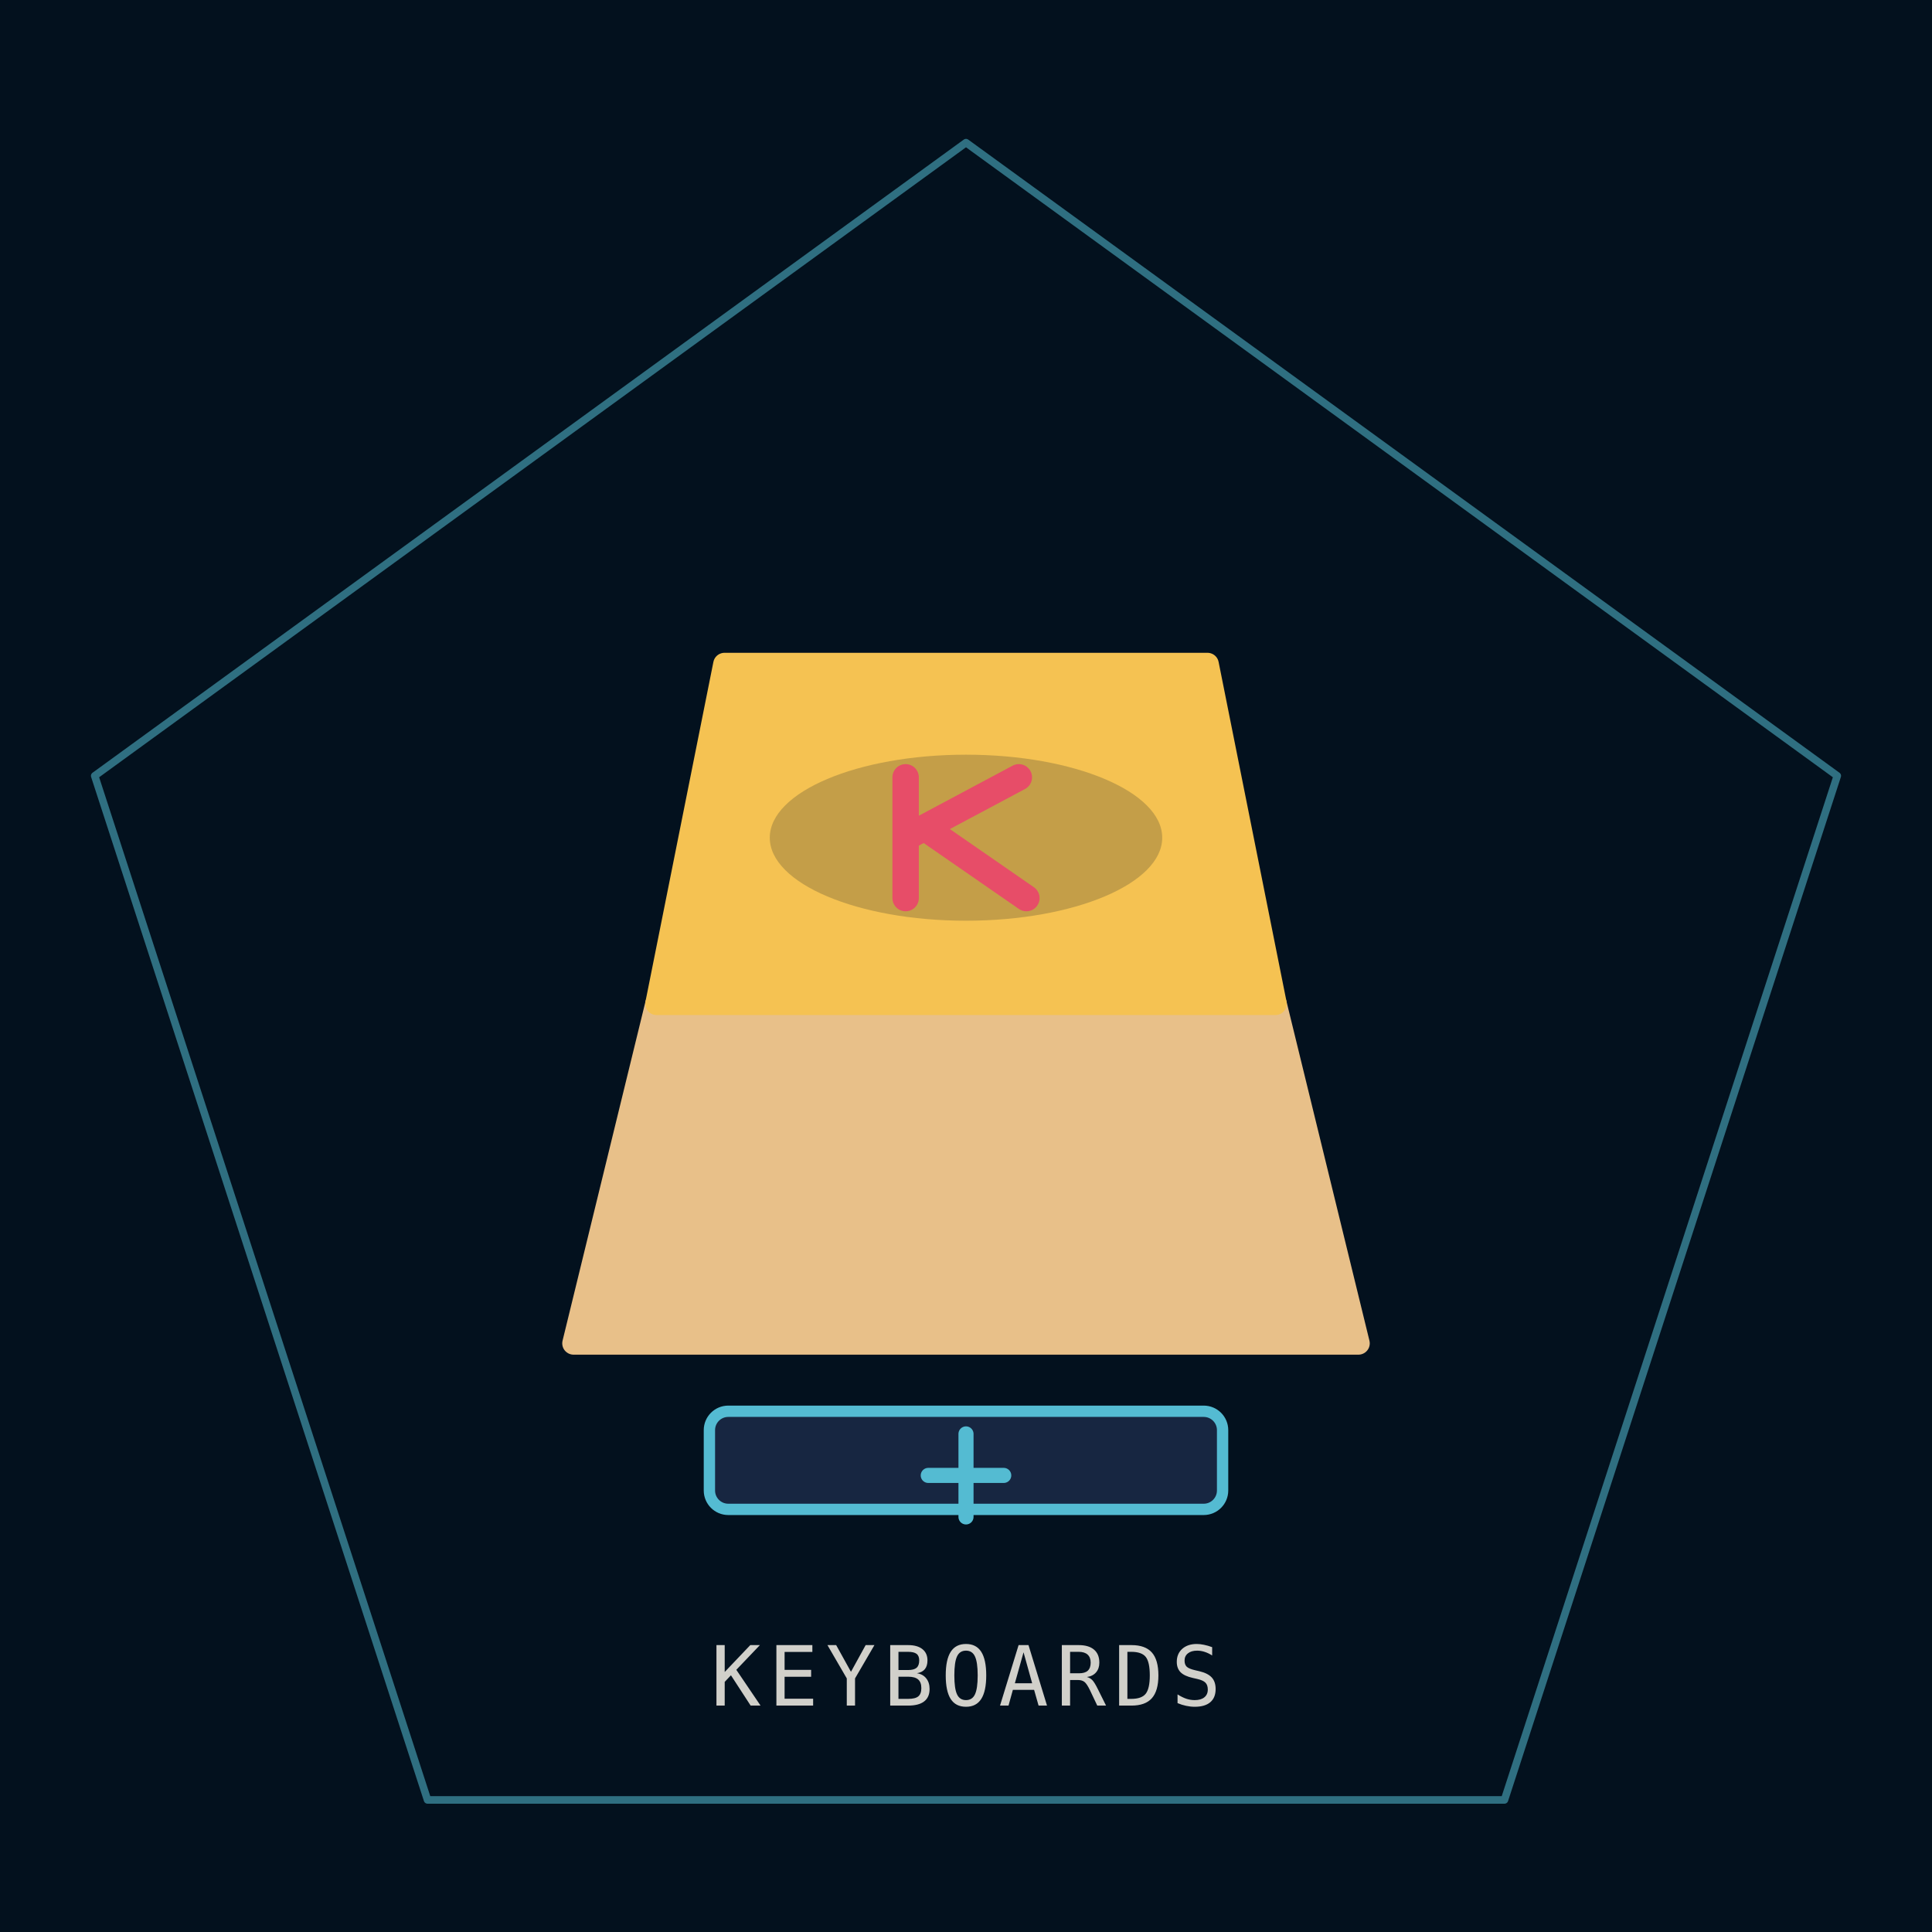
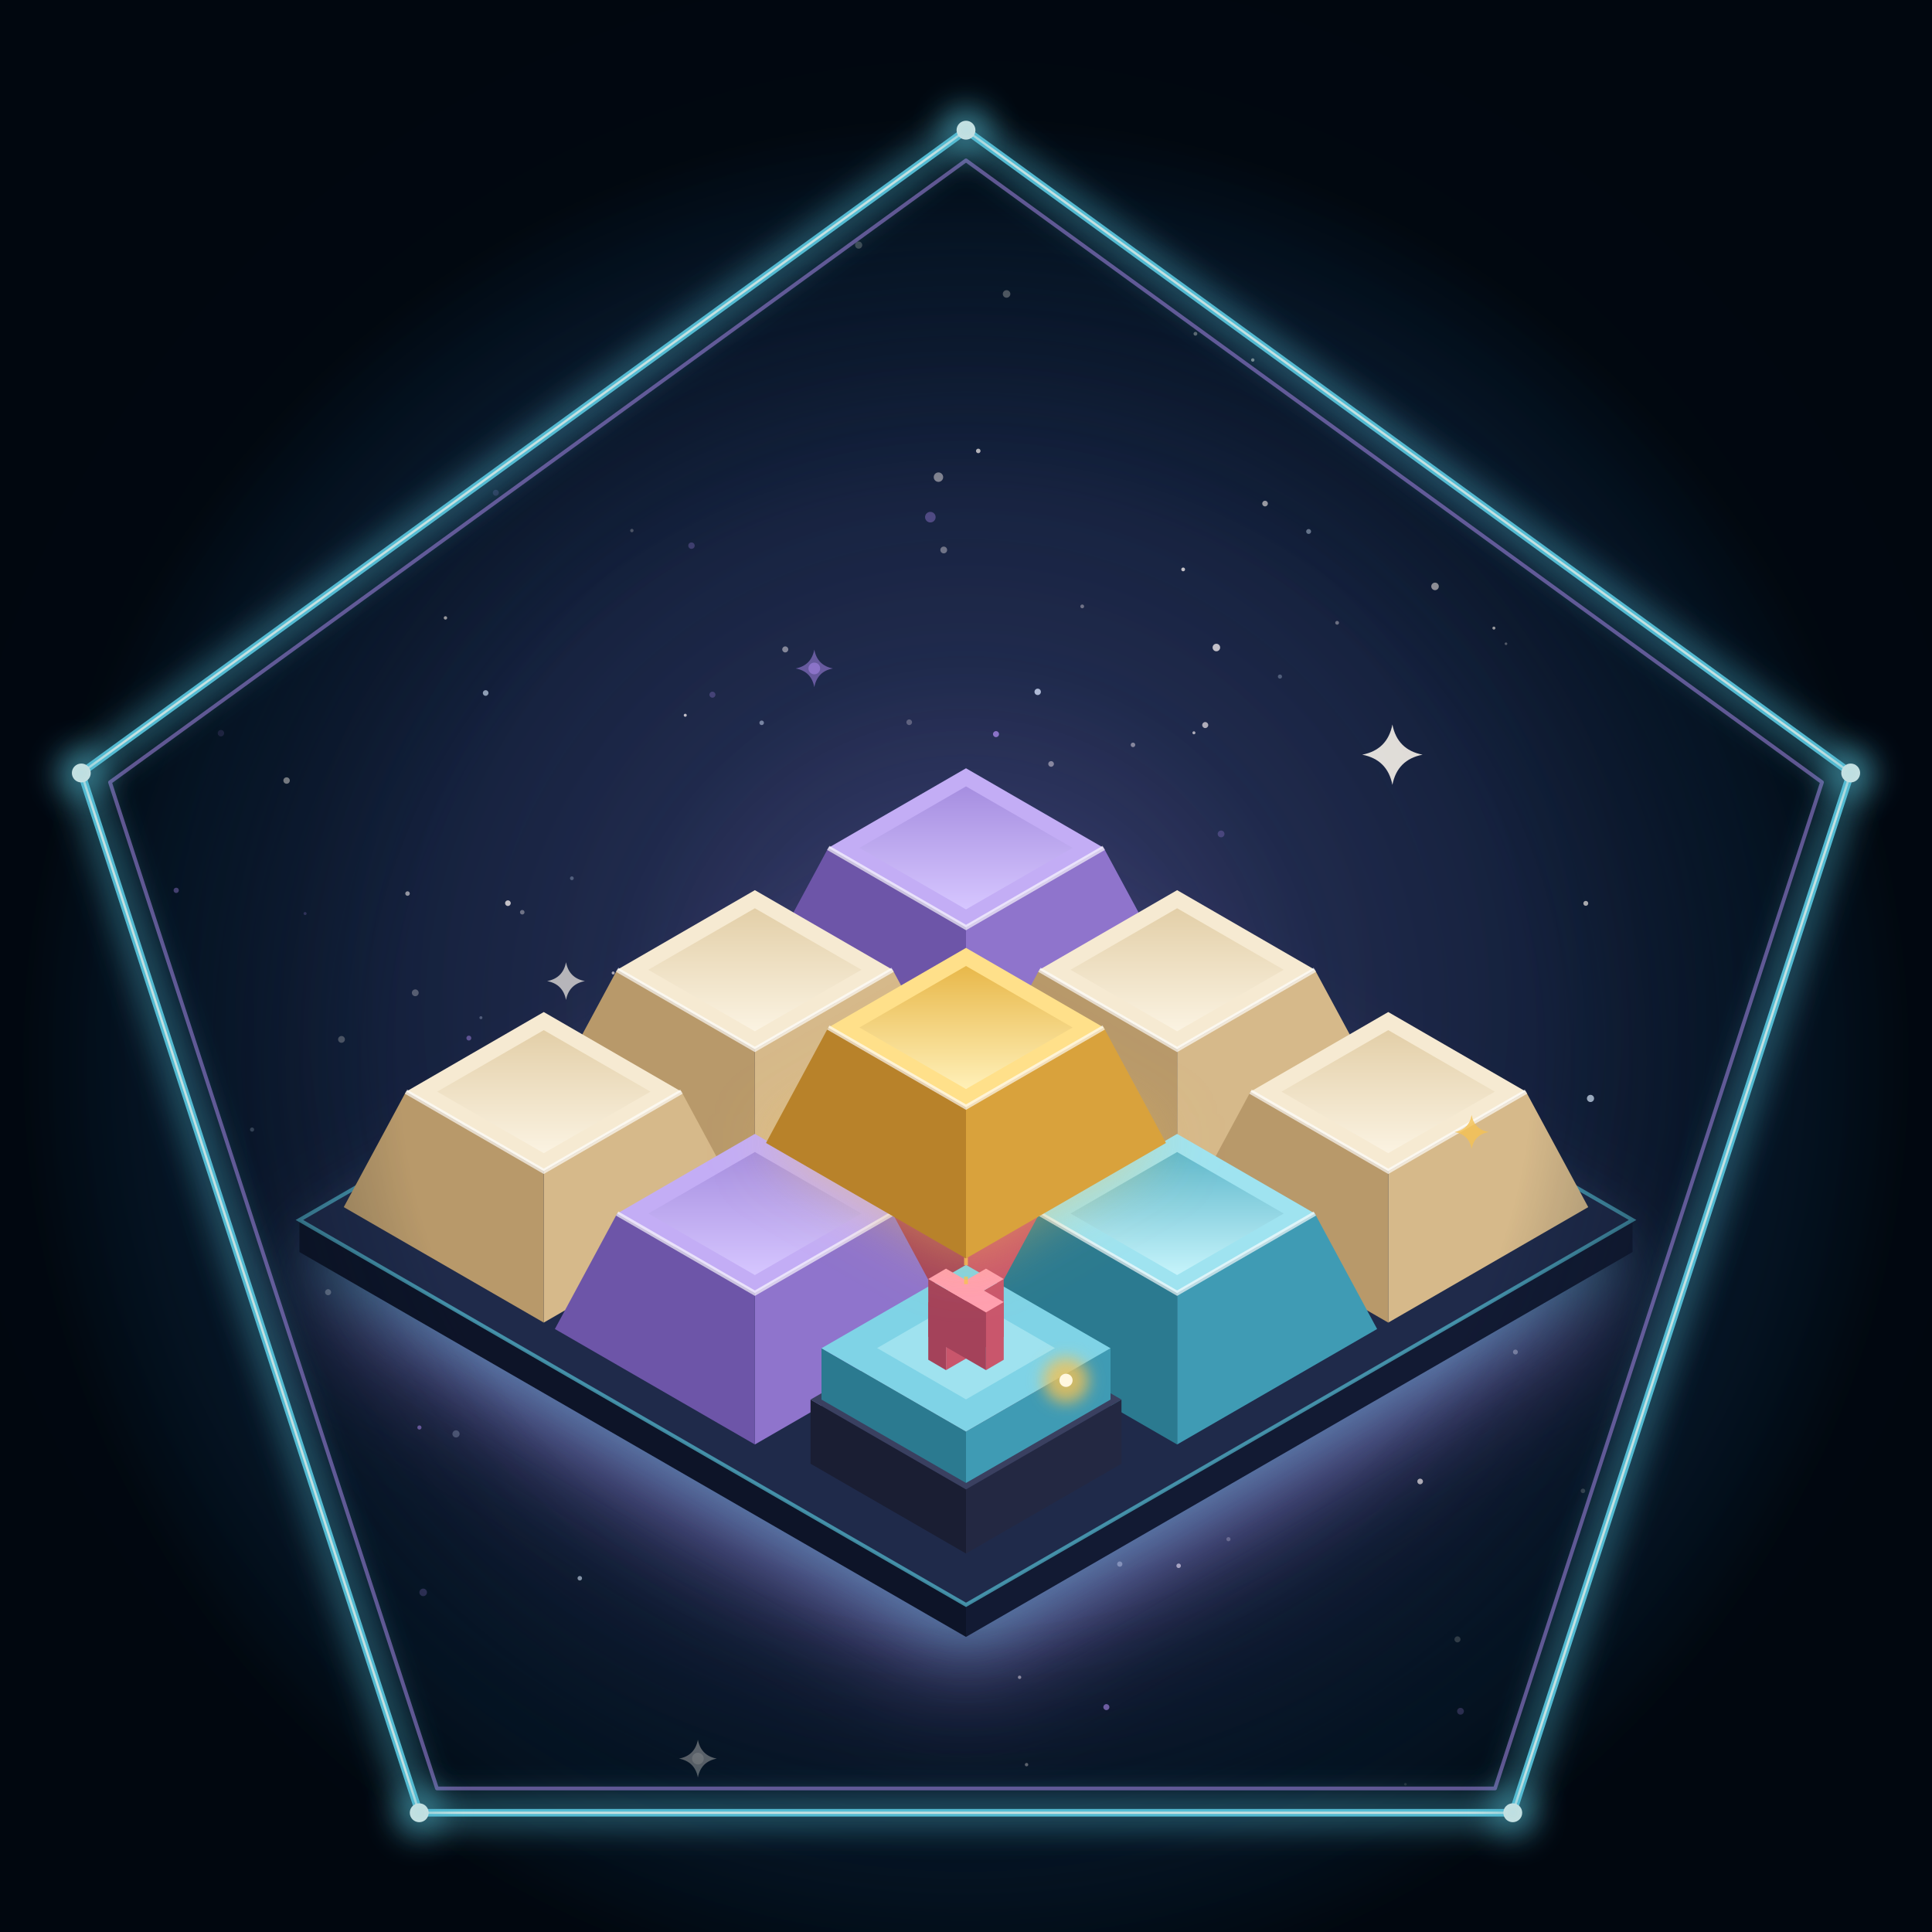
- <svg xmlns="http://www.w3.org/2000/svg" width="512" height="512" viewBox="0 0 512 512">
-   <rect width="512" height="512" fill="#03111e" />
-   <polygon points="256,37.8 486.9,205.6 398.7,477 113.3,477 25.1,205.6" fill="none" stroke="#54bbd2" stroke-opacity="0.55" stroke-width="2" stroke-linejoin="round" />
-   <rect x="188" y="374" width="136" height="26" rx="5" fill="#172641" stroke="#54bbd2" stroke-width="3" />
-   <path d="M256 380 v22 M246 391 h20" stroke="#54bbd2" stroke-width="4" stroke-linecap="round" />
-   <path d="M174 266 L338 266 L360 356 L152 356 Z" fill="#e8c089" stroke="#e8c089" stroke-width="6" stroke-linejoin="round" />
-   <path d="M192 176 L320 176 L338 266 L174 266 Z" fill="#f5c252" stroke="#f5c252" stroke-width="6" stroke-linejoin="round" />
-   <ellipse cx="256" cy="222" rx="52" ry="22" fill="#03111e" fill-opacity="0.2" />
-   <path d="M240 206 V238 M240 222 L270 206 M246 220 L272 238" stroke="#e74d68" stroke-width="7" stroke-linecap="round" fill="none" />
-   <text x="256" y="452" text-anchor="middle" font-family="'Fira Code', ui-monospace, monospace" font-size="22" letter-spacing="2" fill="#f6f1e9" fill-opacity="0.85">KEYBOARDS</text>
+ <svg xmlns="http://www.w3.org/2000/svg" width="1024" height="1024" viewBox="0 0 1024 1024">
+   <defs>
+     <radialGradient id="bgG" gradientUnits="userSpaceOnUse" cx="512" cy="522" r="560" fx="512" fy="522">
+       <stop offset="0" stop-color="#10223f" stop-opacity="1" />
+       <stop offset="0.55" stop-color="#0b1a31" stop-opacity="1" />
+       <stop offset="1" stop-color="#03111e" stop-opacity="1" />
+     </radialGradient>
+     <radialGradient id="haloG" gradientUnits="userSpaceOnUse" cx="512" cy="542" r="430" fx="512" fy="542">
+       <stop offset="0" stop-color="#a383e3" stop-opacity="0.34" />
+       <stop offset="0.45" stop-color="#a383e3" stop-opacity="0.12" />
+       <stop offset="1" stop-color="#a383e3" stop-opacity="0" />
+     </radialGradient>
+     <radialGradient id="vigG" gradientUnits="userSpaceOnUse" cx="512" cy="562" r="500" fx="512" fy="562">
+       <stop offset="0.6" stop-color="#03111e" stop-opacity="0" />
+       <stop offset="0.86" stop-color="#03111e" stop-opacity="0.5" />
+       <stop offset="1" stop-color="#01070e" stop-opacity="0.92" />
+     </radialGradient>
+     <filter id="b2" x="-60%" y="-60%" width="220%" height="220%">
+       <feGaussianBlur stdDeviation="2" />
+     </filter>
+     <filter id="b4" x="-60%" y="-60%" width="220%" height="220%">
+       <feGaussianBlur stdDeviation="4" />
+     </filter>
+     <filter id="b8" x="-60%" y="-60%" width="220%" height="220%">
+       <feGaussianBlur stdDeviation="8" />
+     </filter>
+     <filter id="b16" x="-60%" y="-60%" width="220%" height="220%">
+       <feGaussianBlur stdDeviation="16" />
+     </filter>
+     <filter id="b30" x="-60%" y="-60%" width="220%" height="220%">
+       <feGaussianBlur stdDeviation="30" />
+     </filter>
+     <clipPath id="pent">
+       <polygon points="512,69 980.9,409.7 801.8,960.8 222.2,960.8 43.1,409.7" />
+     </clipPath>
+     <linearGradient id="kbDishSand" x1="0" y1="0" x2="0" y2="1">
+       <stop offset="0" stop-color="#e3cfa8" stop-opacity="1" />
+       <stop offset="1" stop-color="#fbf3e2" stop-opacity="1" />
+     </linearGradient>
+     <linearGradient id="kbDishViolet" x1="0" y1="0" x2="0" y2="1">
+       <stop offset="0" stop-color="#a68ee0" stop-opacity="1" />
+       <stop offset="1" stop-color="#d6c6ff" stop-opacity="1" />
+     </linearGradient>
+     <linearGradient id="kbDishRuby" x1="0" y1="0" x2="0" y2="1">
+       <stop offset="0" stop-color="#d9677e" stop-opacity="1" />
+       <stop offset="1" stop-color="#ffb3c0" stop-opacity="1" />
+     </linearGradient>
+     <linearGradient id="kbDishAmber" x1="0" y1="0" x2="0" y2="1">
+       <stop offset="0" stop-color="#e8b84a" stop-opacity="1" />
+       <stop offset="1" stop-color="#fff0b8" stop-opacity="1" />
+     </linearGradient>
+     <linearGradient id="kbDishTeal" x1="0" y1="0" x2="0" y2="1">
+       <stop offset="0" stop-color="#5fb8cc" stop-opacity="1" />
+       <stop offset="1" stop-color="#c6f4fb" stop-opacity="1" />
+     </linearGradient>
+   </defs>
+   <rect width="1024" height="1024" fill="url(#bgG)" />
+   <circle cx="442.9" cy="821" r="1.2" fill="#f6f1e9" opacity="0.3" />
+   <circle cx="632.8" cy="388.4" r="0.8" fill="#f6f1e9" opacity="0.7" />
+   <circle cx="236.1" cy="327.5" r="0.9" fill="#f6f1e9" opacity="0.8" />
+   <circle cx="678.4" cy="358.6" r="1.1" fill="#d8ebfb" opacity="0.3" />
+   <circle cx="744.9" cy="945.7" r="0.7" fill="#f6f1e9" opacity="0.3" />
+   <circle cx="839" cy="790.2" r="1.2" fill="#f6f1e9" opacity="0.3" />
+   <circle cx="224.3" cy="844" r="2" fill="#a383e3" opacity="0.4" />
+   <circle cx="772.5" cy="868.9" r="1.6" fill="#f6f1e9" opacity="0.3" />
+   <circle cx="536.8" cy="770.9" r="1.8" fill="#f6f1e9" opacity="0.6" />
+   <circle cx="282.8" cy="705.3" r="1.8" fill="#d8ebfb" opacity="0.5" />
+   <circle cx="363.2" cy="379.1" r="0.8" fill="#f6f1e9" opacity="0.8" />
+   <circle cx="803.2" cy="716.6" r="1.3" fill="#f6f1e9" opacity="0.5" />
+   <circle cx="133.6" cy="598.7" r="1.1" fill="#d8ebfb" opacity="0.3" />
+   <circle cx="241.7" cy="760" r="1.9" fill="#d8ebfb" opacity="0.3" />
+   <circle cx="544.1" cy="935.3" r="0.9" fill="#f6f1e9" opacity="0.5" />
+   <circle cx="481.9" cy="382.8" r="1.5" fill="#f6f1e9" opacity="0.3" />
+   <circle cx="493.1" cy="501.2" r="0.9" fill="#f6f1e9" opacity="0.7" />
+   <circle cx="568.5" cy="771.1" r="1.3" fill="#a383e3" opacity="0.6" />
+   <circle cx="499.1" cy="850.9" r="1.1" fill="#f6f1e9" opacity="0.3" />
+   <circle cx="431.6" cy="354.3" r="3.1" fill="#a383e3" opacity="0.6" />
+   <path d="M431.6 344.3 Q433.2 352.7 441.5 354.3 Q433.2 355.8 431.6 364.2 Q430 355.8 421.7 354.3 Q430 352.7 431.6 344.3Z" fill="#a383e3" opacity="0.55" />
+   <circle cx="840.5" cy="478.8" r="1.3" fill="#f6f1e9" opacity="0.8" />
+   <circle cx="633.6" cy="176.9" r="1" fill="#f6f1e9" opacity="0.6" />
+   <circle cx="664" cy="190.8" r="0.9" fill="#f6f1e9" opacity="0.8" />
+   <circle cx="161.7" cy="484.2" r="0.8" fill="#a383e3" opacity="0.3" />
+   <circle cx="667.9" cy="558.3" r="0.9" fill="#a383e3" opacity="0.3" />
+   <circle cx="269.2" cy="478.7" r="1.5" fill="#f6f1e9" opacity="0.8" />
+   <circle cx="395.8" cy="732.1" r="1" fill="#f6f1e9" opacity="0.6" />
+   <circle cx="400.4" cy="781.4" r="1.5" fill="#d8ebfb" opacity="0.7" />
+   <circle cx="512.9" cy="499" r="1.8" fill="#f6f1e9" opacity="0.6" />
+   <circle cx="403.7" cy="383.1" r="1.2" fill="#d8ebfb" opacity="0.5" />
+   <circle cx="421.6" cy="792.3" r="0.7" fill="#a383e3" opacity="0.4" />
+   <circle cx="254.9" cy="539.4" r="0.8" fill="#d8ebfb" opacity="0.3" />
+   <circle cx="699.3" cy="748.2" r="2.9" fill="#f6f1e9" opacity="0.5" />
+   <circle cx="780.7" cy="600.3" r="1.5" fill="#f6f1e9" opacity="0.6" />
+   <circle cx="493.1" cy="274.1" r="2.8" fill="#a383e3" opacity="0.4" />
+   <circle cx="702.3" cy="604.5" r="1.8" fill="#f6f1e9" opacity="0.6" />
+   <circle cx="276.8" cy="483.5" r="1.2" fill="#f6f1e9" opacity="0.4" />
+   <circle cx="617.5" cy="515.9" r="1.8" fill="#d8ebfb" opacity="0.8" />
+   <circle cx="540.4" cy="889" r="0.9" fill="#f6f1e9" opacity="0.6" />
+   <circle cx="222.3" cy="756.6" r="1.1" fill="#a383e3" opacity="0.7" />
+   <circle cx="518.5" cy="239" r="1.2" fill="#f6f1e9" opacity="0.8" />
+   <circle cx="93.4" cy="471.9" r="1.4" fill="#a383e3" opacity="0.8" />
+   <circle cx="181" cy="550.9" r="1.8" fill="#f6f1e9" opacity="0.3" />
+   <circle cx="644.7" cy="343.2" r="2" fill="#f6f1e9" opacity="0.8" />
+   <circle cx="627.1" cy="301.8" r="1" fill="#f6f1e9" opacity="0.8" />
+   <circle cx="526" cy="563.8" r="1" fill="#d8ebfb" opacity="0.3" />
+   <circle cx="322" cy="538.2" r="2" fill="#f6f1e9" opacity="0.5" />
+   <circle cx="651.1" cy="815.8" r="1.1" fill="#f6f1e9" opacity="0.3" />
+   <circle cx="248.5" cy="550.2" r="1.3" fill="#a383e3" opacity="0.5" />
+   <circle cx="533.5" cy="155.8" r="2" fill="#f6f1e9" opacity="0.5" />
+   <circle cx="530.4" cy="492.9" r="1.5" fill="#a383e3" opacity="0.6" />
+   <circle cx="395.9" cy="700.7" r="1.9" fill="#a383e3" opacity="0.3" />
+   <circle cx="593.5" cy="829" r="1.4" fill="#f6f1e9" opacity="0.5" />
+   <circle cx="654.3" cy="626.3" r="1.6" fill="#a383e3" opacity="0.6" />
+   <circle cx="557.1" cy="404.9" r="1.5" fill="#f6f1e9" opacity="0.5" />
+   <circle cx="377.6" cy="368.2" r="1.6" fill="#a383e3" opacity="0.3" />
+   <circle cx="307.3" cy="836.5" r="1.2" fill="#d8ebfb" opacity="0.7" />
+   <circle cx="752.7" cy="785.2" r="1.5" fill="#f6f1e9" opacity="0.8" />
+   <circle cx="334.9" cy="281.2" r="0.9" fill="#f6f1e9" opacity="0.3" />
+   <circle cx="217.2" cy="588.6" r="0.8" fill="#f6f1e9" opacity="0.3" />
+   <circle cx="378.7" cy="580.3" r="1.5" fill="#f6f1e9" opacity="0.4" />
+   <circle cx="500.2" cy="291.5" r="1.8" fill="#f6f1e9" opacity="0.4" />
+   <circle cx="257.4" cy="367.3" r="1.5" fill="#d8ebfb" opacity="0.7" />
+   <circle cx="843" cy="582.2" r="1.9" fill="#d8ebfb" opacity="0.8" />
+   <circle cx="472" cy="572.5" r="1.9" fill="#a383e3" opacity="0.7" />
+   <circle cx="173.9" cy="684.9" r="1.6" fill="#f6f1e9" opacity="0.4" />
+   <circle cx="317" cy="646.1" r="0.8" fill="#f6f1e9" opacity="0.8" />
+   <circle cx="539.3" cy="532.7" r="1.2" fill="#f6f1e9" opacity="0.3" />
+   <circle cx="573.6" cy="321.4" r="1" fill="#f6f1e9" opacity="0.4" />
+   <circle cx="647.2" cy="442" r="1.8" fill="#a383e3" opacity="0.3" />
+   <circle cx="632.6" cy="663.9" r="1.8" fill="#a383e3" opacity="0.6" />
+   <circle cx="262.8" cy="261.2" r="1.6" fill="#a383e3" opacity="0.3" />
+   <circle cx="303.1" cy="465.5" r="1" fill="#d8ebfb" opacity="0.3" />
+   <circle cx="446.3" cy="504.8" r="1.2" fill="#f6f1e9" opacity="0.7" />
+   <circle cx="281.8" cy="686.5" r="1.7" fill="#a383e3" opacity="0.8" />
+   <circle cx="216" cy="473.6" r="1.2" fill="#f6f1e9" opacity="0.6" />
+   <circle cx="416.2" cy="344.2" r="1.6" fill="#f6f1e9" opacity="0.5" />
+   <circle cx="322.1" cy="716.8" r="1.1" fill="#f6f1e9" opacity="0.4" />
+   <circle cx="831.3" cy="643.8" r="1" fill="#f6f1e9" opacity="0.5" />
+   <circle cx="117.1" cy="388.6" r="1.7" fill="#a383e3" opacity="0.3" />
+   <circle cx="366.5" cy="289.2" r="1.7" fill="#a383e3" opacity="0.3" />
+   <circle cx="220.1" cy="526.2" r="1.8" fill="#f6f1e9" opacity="0.3" />
+   <circle cx="305.3" cy="726.4" r="1" fill="#f6f1e9" opacity="0.8" />
+   <circle cx="325" cy="515.7" r="0.8" fill="#f6f1e9" opacity="0.7" />
+   <circle cx="638.8" cy="384.3" r="1.6" fill="#f6f1e9" opacity="0.7" />
+   <circle cx="682.3" cy="635.6" r="1.3" fill="#f6f1e9" opacity="0.4" />
+   <circle cx="239.7" cy="602.9" r="1.5" fill="#a383e3" opacity="0.7" />
+   <circle cx="369.9" cy="932.1" r="3.1" fill="#f6f1e9" opacity="0.3" />
+   <path d="M369.9 922.1 Q371.5 930.5 379.9 932.1 Q371.5 933.7 369.9 942.1 Q368.3 933.7 359.9 932.1 Q368.3 930.5 369.9 922.1Z" fill="#f6f1e9" opacity="0.55" />
+   <circle cx="600.5" cy="394.8" r="1.2" fill="#f6f1e9" opacity="0.5" />
+   <circle cx="504.4" cy="761.2" r="3.5" fill="#d8ebfb" opacity="0.5" />
+   <path d="M504.4 750.1 Q506.2 759.4 515.5 761.2 Q506.2 763 504.4 772.3 Q502.6 763 493.3 761.2 Q502.6 759.4 504.4 750.1Z" fill="#d8ebfb" opacity="0.55" />
+   <circle cx="550" cy="366.7" r="1.7" fill="#d8ebfb" opacity="0.8" />
+   <circle cx="527.9" cy="389.1" r="1.6" fill="#a383e3" opacity="0.8" />
+   <circle cx="708.7" cy="330.1" r="1" fill="#f6f1e9" opacity="0.4" />
+   <circle cx="586.4" cy="904.8" r="1.6" fill="#a383e3" opacity="0.8" />
+   <circle cx="588.9" cy="545.3" r="1.2" fill="#a383e3" opacity="0.5" />
+   <circle cx="670.5" cy="266.9" r="1.5" fill="#f6f1e9" opacity="0.7" />
+   <circle cx="367.1" cy="681.9" r="0.9" fill="#f6f1e9" opacity="0.8" />
+   <circle cx="774.1" cy="907" r="1.8" fill="#a383e3" opacity="0.5" />
+   <circle cx="760.6" cy="310.8" r="2" fill="#f6f1e9" opacity="0.7" />
+   <circle cx="497.4" cy="252.9" r="2.5" fill="#f6f1e9" opacity="0.5" />
+   <circle cx="693.6" cy="281.7" r="1.3" fill="#d8ebfb" opacity="0.5" />
+   <circle cx="455.1" cy="129.9" r="1.9" fill="#f6f1e9" opacity="0.5" />
+   <circle cx="798.2" cy="341.2" r="0.7" fill="#f6f1e9" opacity="0.4" />
+   <circle cx="576.5" cy="510" r="1.5" fill="#f6f1e9" opacity="0.5" />
+   <circle cx="810.8" cy="607.6" r="0.9" fill="#f6f1e9" opacity="0.4" />
+   <circle cx="791.8" cy="332.9" r="0.8" fill="#f6f1e9" opacity="0.8" />
+   <circle cx="753" cy="646.9" r="0.9" fill="#f6f1e9" opacity="0.7" />
+   <circle cx="624.7" cy="829.9" r="1.2" fill="#f6f1e9" opacity="0.7" />
+   <circle cx="269.3" cy="599.3" r="2" fill="#f6f1e9" opacity="0.3" />
+   <circle cx="151.9" cy="413.7" r="1.7" fill="#f6f1e9" opacity="0.7" />
+   <rect width="1024" height="1024" fill="url(#haloG)" />
+   <g clip-path="url(#pent)">
+     <polygon points="512,442.6 865.3,646.6 512,850.6 158.7,646.6" fill="#a383e3" opacity="0.6" filter="url(#b30)" transform="translate(0 40)" />
+     <polygon points="512,442.6 865.3,646.6 512,850.6 158.7,646.6" fill="#54bbd2" opacity="0.45" filter="url(#b16)" transform="translate(0 24)" />
+     <polygon points="865.3,663.6 512,867.6 512,850.6 865.3,646.6" fill="#121a33" />
+     <polygon points="158.7,663.6 512,867.6 512,850.6 158.7,646.6" fill="#0d1428" />
+     <polygon points="512,442.6 865.3,646.6 512,850.6 158.7,646.6" fill="#1f2a4a" />
+     <polygon points="512,442.6 865.3,646.6 512,850.6 158.7,646.6" fill="none" stroke="#54bbd2" stroke-width="2" opacity="0.7" />
+     <polygon points="618,510.6 512,571.8 512,491.6 585,449.4" fill="#8f74cc" />
+     <polygon points="406,510.6 512,571.8 512,491.6 439,449.4" fill="#6d55a8" />
+     <polygon points="512,407.2 585,449.4 512,491.6 439,449.4" fill="#c3adf5" />
+     <polygon points="512,416.8 568.5,449.4 512,482 455.5,449.4" fill="url(#kbDishViolet)" />
+     <path d="M585 449.4 L512 491.6 L439 449.4" stroke="#fff" stroke-width="2.5" fill="none" opacity="0.65" />
+     <polygon points="729.9,575.2 623.9,636.4 623.9,556.2 696.9,514" fill="#d6b98a" />
+     <polygon points="517.9,575.2 623.9,636.4 623.9,556.2 550.9,514" fill="#b8996a" />
+     <polygon points="623.9,471.8 696.9,514 623.9,556.2 550.9,514" fill="#f6ead2" />
+     <polygon points="623.9,481.4 680.4,514 623.9,546.6 567.4,514" fill="url(#kbDishSand)" />
+     <path d="M696.9 514 L623.9 556.2 L550.9 514" stroke="#fff" stroke-width="2.5" fill="none" opacity="0.65" />
+     <polygon points="506.1,575.2 400.1,636.4 400.1,556.2 473.1,514" fill="#d6b98a" />
+     <polygon points="294.1,575.2 400.1,636.4 400.1,556.2 327.1,514" fill="#b8996a" />
+     <polygon points="400.1,471.8 473.1,514 400.1,556.2 327.1,514" fill="#f6ead2" />
+     <polygon points="400.1,481.4 456.6,514 400.1,546.6 343.6,514" fill="url(#kbDishSand)" />
+     <path d="M473.1 514 L400.1 556.2 L327.1 514" stroke="#fff" stroke-width="2.5" fill="none" opacity="0.65" />
+     <polygon points="841.8,639.8 735.8,701 735.8,620.8 808.8,578.6" fill="#d6b98a" />
+     <polygon points="629.8,639.8 735.8,701 735.8,620.8 662.8,578.6" fill="#b8996a" />
+     <polygon points="735.8,536.4 808.8,578.6 735.8,620.8 662.8,578.6" fill="#f6ead2" />
+     <polygon points="735.8,546 792.3,578.6 735.8,611.2 679.2,578.6" fill="url(#kbDishSand)" />
+     <path d="M808.8 578.6 L735.8 620.8 L662.8 578.6" stroke="#fff" stroke-width="2.5" fill="none" opacity="0.65" />
+     <polygon points="618,639.8 512,701 512,620.8 585,578.6" fill="#c9566c" />
+     <polygon points="406,639.8 512,701 512,620.8 439,578.6" fill="#a4425a" />
+     <polygon points="512,536.4 585,578.6 512,620.8 439,578.6" fill="#f58da0" />
+     <polygon points="512,546 568.5,578.6 512,611.2 455.5,578.6" fill="url(#kbDishRuby)" />
+     <path d="M585 578.6 L512 620.8 L439 578.6" stroke="#fff" stroke-width="2.5" fill="none" opacity="0.65" />
+     <polygon points="394.2,639.8 288.2,701 288.2,620.8 361.2,578.6" fill="#d6b98a" />
+     <polygon points="182.2,639.8 288.2,701 288.2,620.8 215.2,578.6" fill="#b8996a" />
+     <polygon points="288.2,536.4 361.2,578.6 288.2,620.8 215.2,578.6" fill="#f6ead2" />
+     <polygon points="288.2,546 344.8,578.6 288.2,611.2 231.7,578.6" fill="url(#kbDishSand)" />
+     <path d="M361.2 578.6 L288.2 620.8 L215.2 578.6" stroke="#fff" stroke-width="2.5" fill="none" opacity="0.65" />
+     <polygon points="729.9,704.4 623.9,765.6 623.9,685.4 696.9,643.2" fill="#3f9bb4" />
+     <polygon points="517.9,704.4 623.9,765.6 623.9,685.4 550.9,643.2" fill="#2b7a90" />
+     <polygon points="623.9,601 696.9,643.2 623.9,685.4 550.9,643.2" fill="#9fe3f0" />
+     <polygon points="623.9,610.6 680.4,643.2 623.9,675.8 567.4,643.2" fill="url(#kbDishTeal)" />
+     <path d="M696.9 643.2 L623.9 685.4 L550.9 643.2" stroke="#fff" stroke-width="2.5" fill="none" opacity="0.65" />
+     <polygon points="506.1,704.4 400.1,765.6 400.1,685.4 473.1,643.2" fill="#8f74cc" />
+     <polygon points="294.1,704.4 400.1,765.6 400.1,685.4 327.1,643.2" fill="#6d55a8" />
+     <polygon points="400.1,601 473.1,643.2 400.1,685.4 327.1,643.2" fill="#c3adf5" />
+     <polygon points="400.1,610.6 456.6,643.2 400.1,675.8 343.6,643.2" fill="url(#kbDishViolet)" />
+     <path d="M473.1 643.2 L400.1 685.4 L327.1 643.2" stroke="#fff" stroke-width="2.5" fill="none" opacity="0.65" />
+     <polygon points="594.4,775.8 512,823.4 512,789.4 594.4,741.8" fill="#232842" />
+     <polygon points="429.6,775.8 512,823.4 512,789.4 429.6,741.8" fill="#1a1e33" />
+     <polygon points="512,694.2 594.4,741.8 512,789.4 429.6,741.8" fill="#3a4060" />
+     <polygon points="588.6,741.8 512,786 512,758.8 588.6,714.6" fill="#3f9bb4" />
+     <polygon points="435.4,741.8 512,786 512,758.8 435.4,714.6" fill="#2b7a90" />
+     <polygon points="512,670.4 588.6,714.6 512,758.8 435.4,714.6" fill="#7fd3e6" />
+     <polygon points="512,687.3 559.1,714.5 512,741.7 464.9,714.5" fill="#bff1f8" opacity="0.5" />
+     <polygon points="532,708.5 501.4,726.2 501.4,695.6 532,677.9" fill="#c9566c" />
+     <polygon points="492,720.7 501.4,726.2 501.4,695.6 492,690.1" fill="#a4425a" />
+     <polygon points="522.6,672.4 532,677.9 501.4,695.6 492,690.1" fill="#ff9fb0" />
+     <polygon points="532,720.7 522.6,726.2 522.6,695.6 532,690.1" fill="#c9566c" />
+     <polygon points="492,708.5 522.6,726.2 522.6,695.6 492,677.9" fill="#a4425a" />
+     <polygon points="501.4,672.4 532,690.1 522.6,695.6 492,677.9" fill="#ff9fb0" />
+     <polygon points="512,678.6 521.4,684 512,689.4 502.6,684" fill="#ff9fb0" />
+     <circle cx="565" cy="731.6" r="12" fill="#f5c252" opacity="0.8" filter="url(#b4)" />
+     <circle cx="565" cy="731.6" r="3.5" fill="#fff7df" />
+     <path d="M512 680.6 L512 612.6" stroke="#f5c252" stroke-width="2" stroke-dasharray="4 6" opacity="0.8" />
+     <polygon points="512,544.6 618,605.8 512,667 406,605.8" fill="#f5c252" opacity="0.5" filter="url(#b16)" />
+     <polygon points="618,605.8 512,667 512,586.8 585,544.6" fill="#d9a23c" />
+     <polygon points="406,605.8 512,667 512,586.8 439,544.6" fill="#b8822a" />
+     <polygon points="512,502.4 585,544.6 512,586.8 439,544.6" fill="#ffe08a" />
+     <polygon points="512,512 568.5,544.6 512,577.2 455.5,544.6" fill="url(#kbDishAmber)" />
+     <path d="M585 544.6 L512 586.8 L439 544.6" stroke="#fff" stroke-width="2.5" fill="none" opacity="0.65" />
+     <path d="M738 384 Q740.6 397.4 754 400 Q740.6 402.6 738 416 Q735.4 402.6 722 400 Q735.4 397.4 738 384Z" fill="#f6f1e9" opacity="0.9" />
+     <path d="M300 510 Q301.6 518.4 310 520 Q301.6 521.6 300 530 Q298.4 521.6 290 520 Q298.4 518.4 300 510Z" fill="#f6f1e9" opacity="0.7" />
+     <path d="M780 591 Q781.4 598.6 789 600 Q781.4 601.4 780 609 Q778.6 601.4 771 600 Q778.6 598.6 780 591Z" fill="#f5c252" opacity="0.8" />
+   </g>
+   <rect width="1024" height="1024" fill="url(#vigG)" />
+   <polygon points="512,69 980.9,409.7 801.8,960.8 222.2,960.8 43.1,409.7" fill="none" stroke="#54bbd2" stroke-width="16" stroke-opacity="0.4" stroke-linejoin="round" filter="url(#b8)" />
+   <polygon points="512,69 980.9,409.7 801.8,960.8 222.2,960.8 43.1,409.7" fill="none" stroke="#54bbd2" stroke-width="4" stroke-linejoin="round" />
+   <polygon points="512,69 980.9,409.7 801.8,960.8 222.2,960.8 43.1,409.7" fill="none" stroke="#f6f1e9" stroke-width="1.2" stroke-opacity="0.7" stroke-linejoin="round" />
+   <polygon points="512,85 965.7,414.6 792.4,947.9 231.6,947.9 58.3,414.6" fill="none" stroke="#a383e3" stroke-width="2" stroke-opacity="0.55" stroke-linejoin="round" />
+   <circle cx="512" cy="69" r="5" fill="#f6f1e9" />
+   <circle cx="512" cy="69" r="13" fill="#54bbd2" opacity="0.45" filter="url(#b8)" />
+   <circle cx="980.9" cy="409.7" r="5" fill="#f6f1e9" />
+   <circle cx="980.9" cy="409.7" r="13" fill="#54bbd2" opacity="0.45" filter="url(#b8)" />
+   <circle cx="801.8" cy="960.8" r="5" fill="#f6f1e9" />
+   <circle cx="801.8" cy="960.8" r="13" fill="#54bbd2" opacity="0.45" filter="url(#b8)" />
+   <circle cx="222.2" cy="960.8" r="5" fill="#f6f1e9" />
+   <circle cx="222.2" cy="960.8" r="13" fill="#54bbd2" opacity="0.45" filter="url(#b8)" />
+   <circle cx="43.1" cy="409.7" r="5" fill="#f6f1e9" />
+   <circle cx="43.1" cy="409.7" r="13" fill="#54bbd2" opacity="0.45" filter="url(#b8)" />
</svg>
